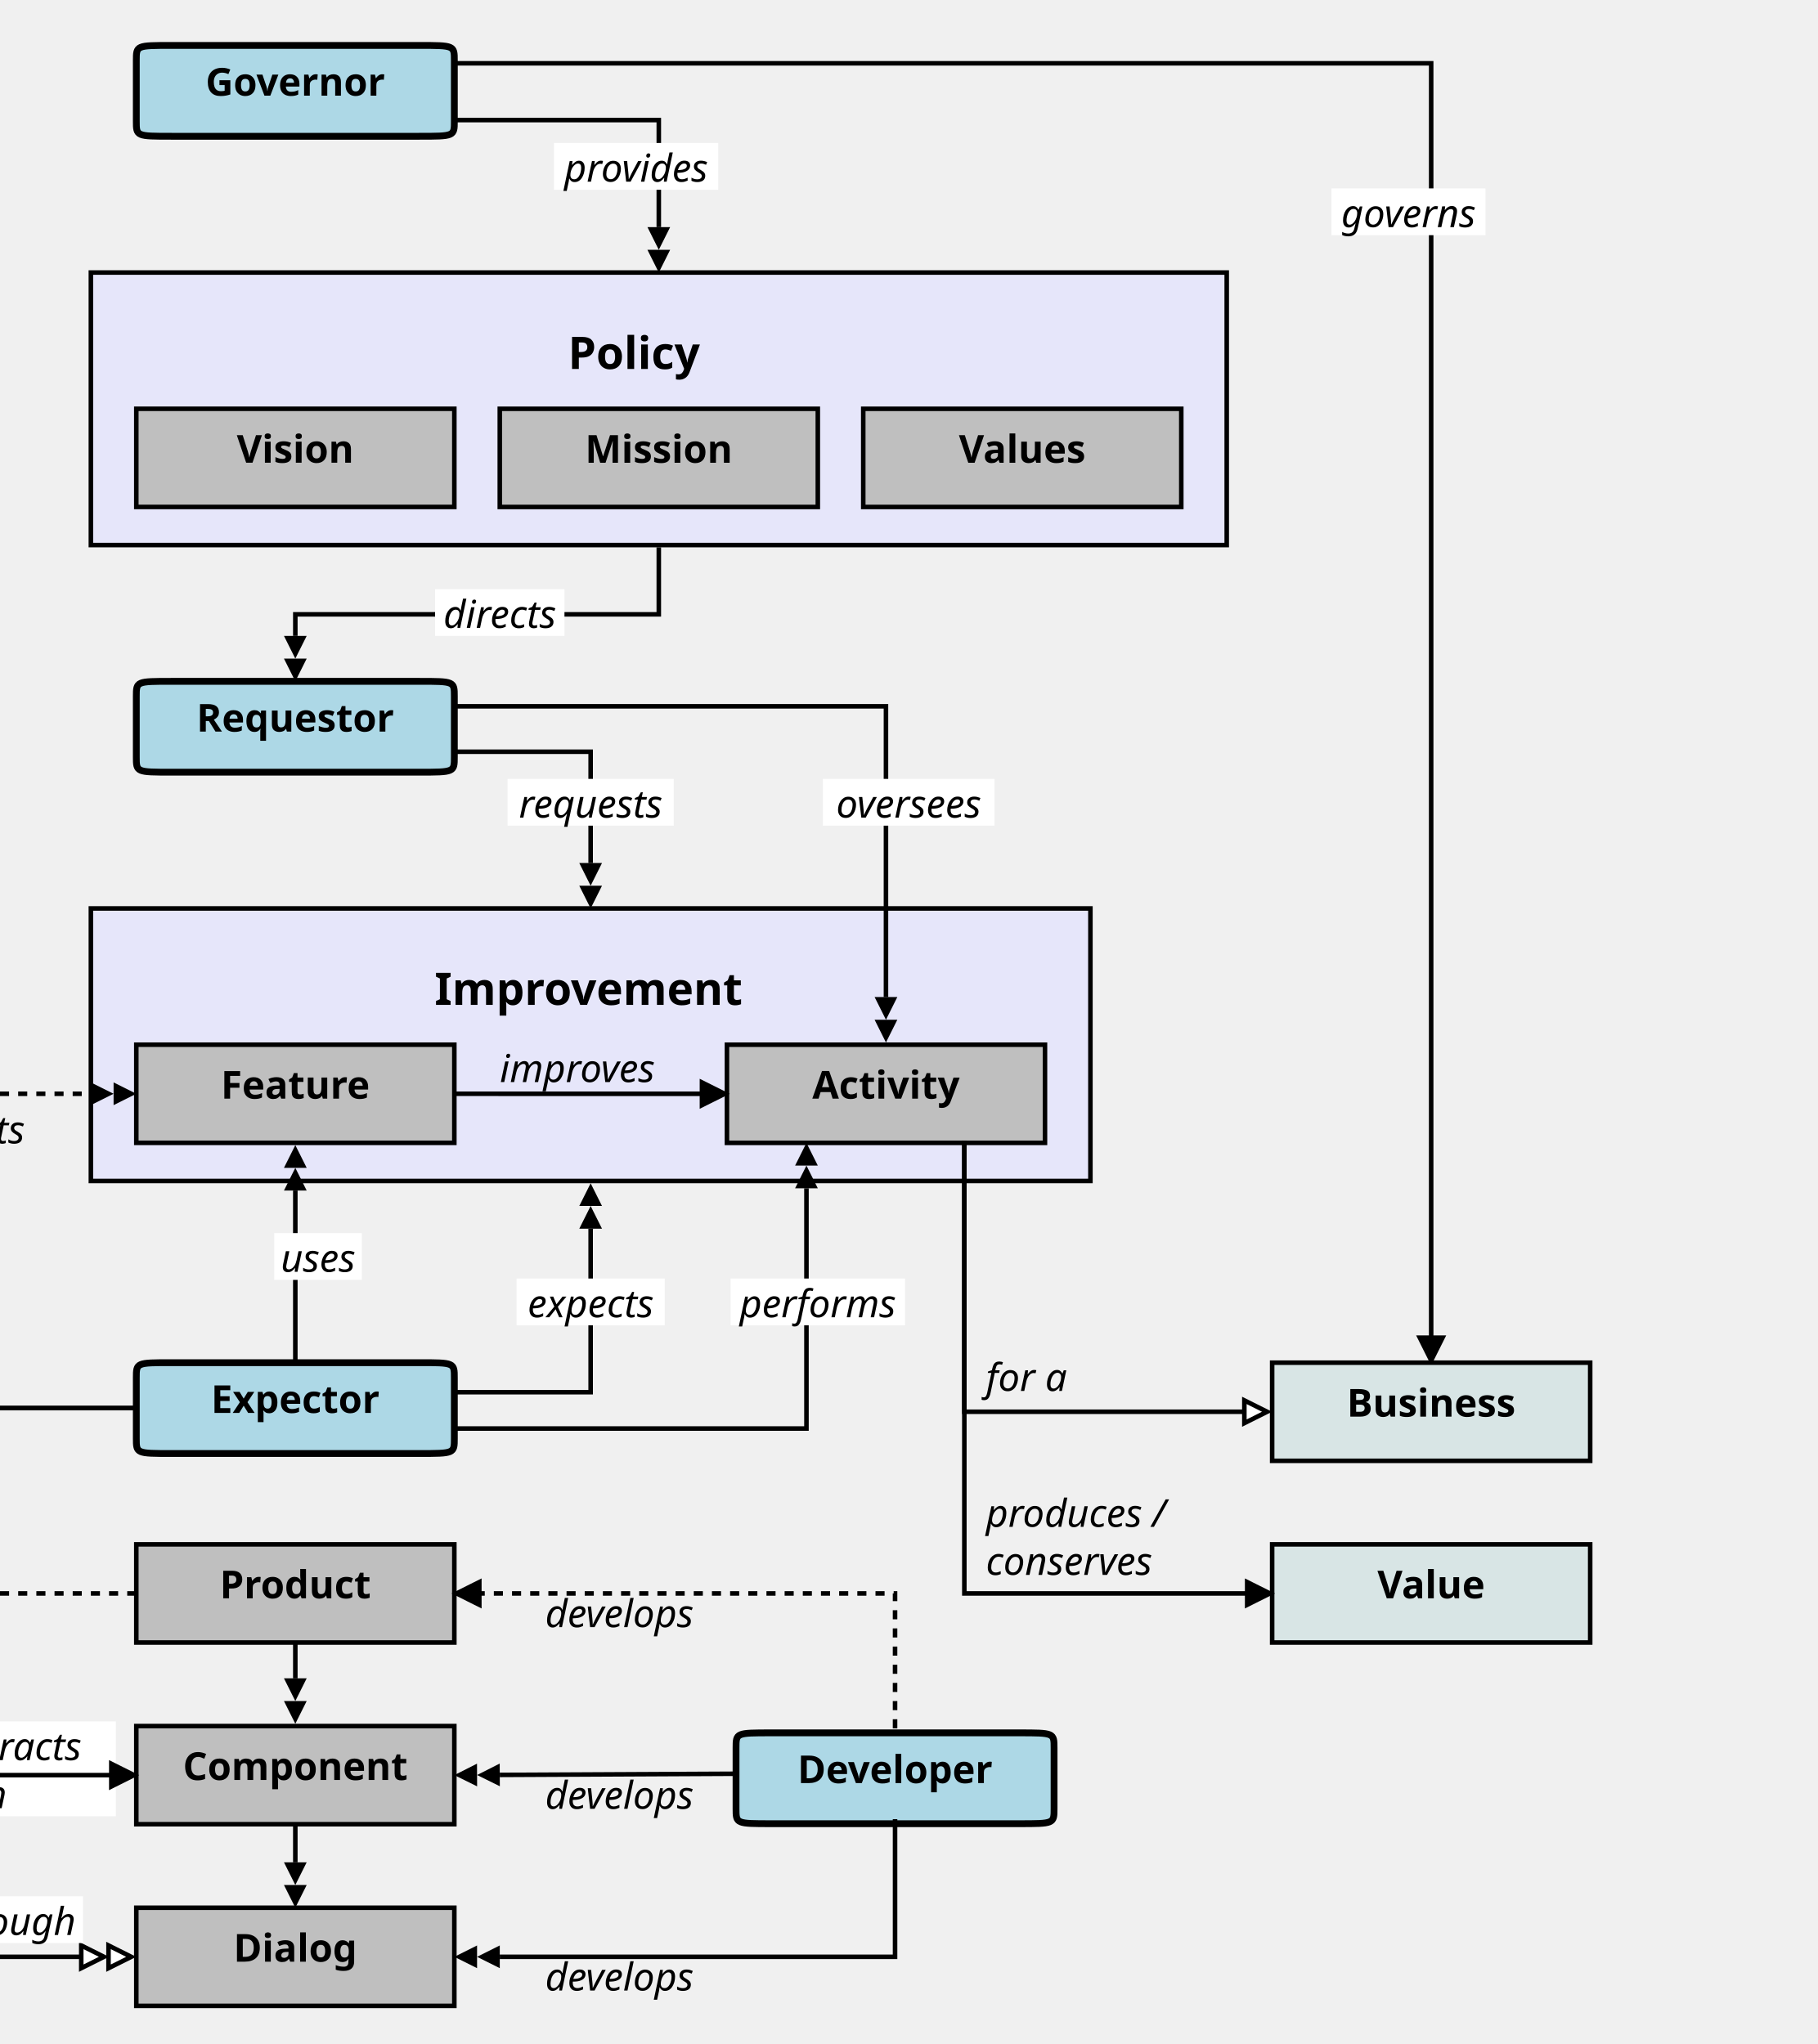
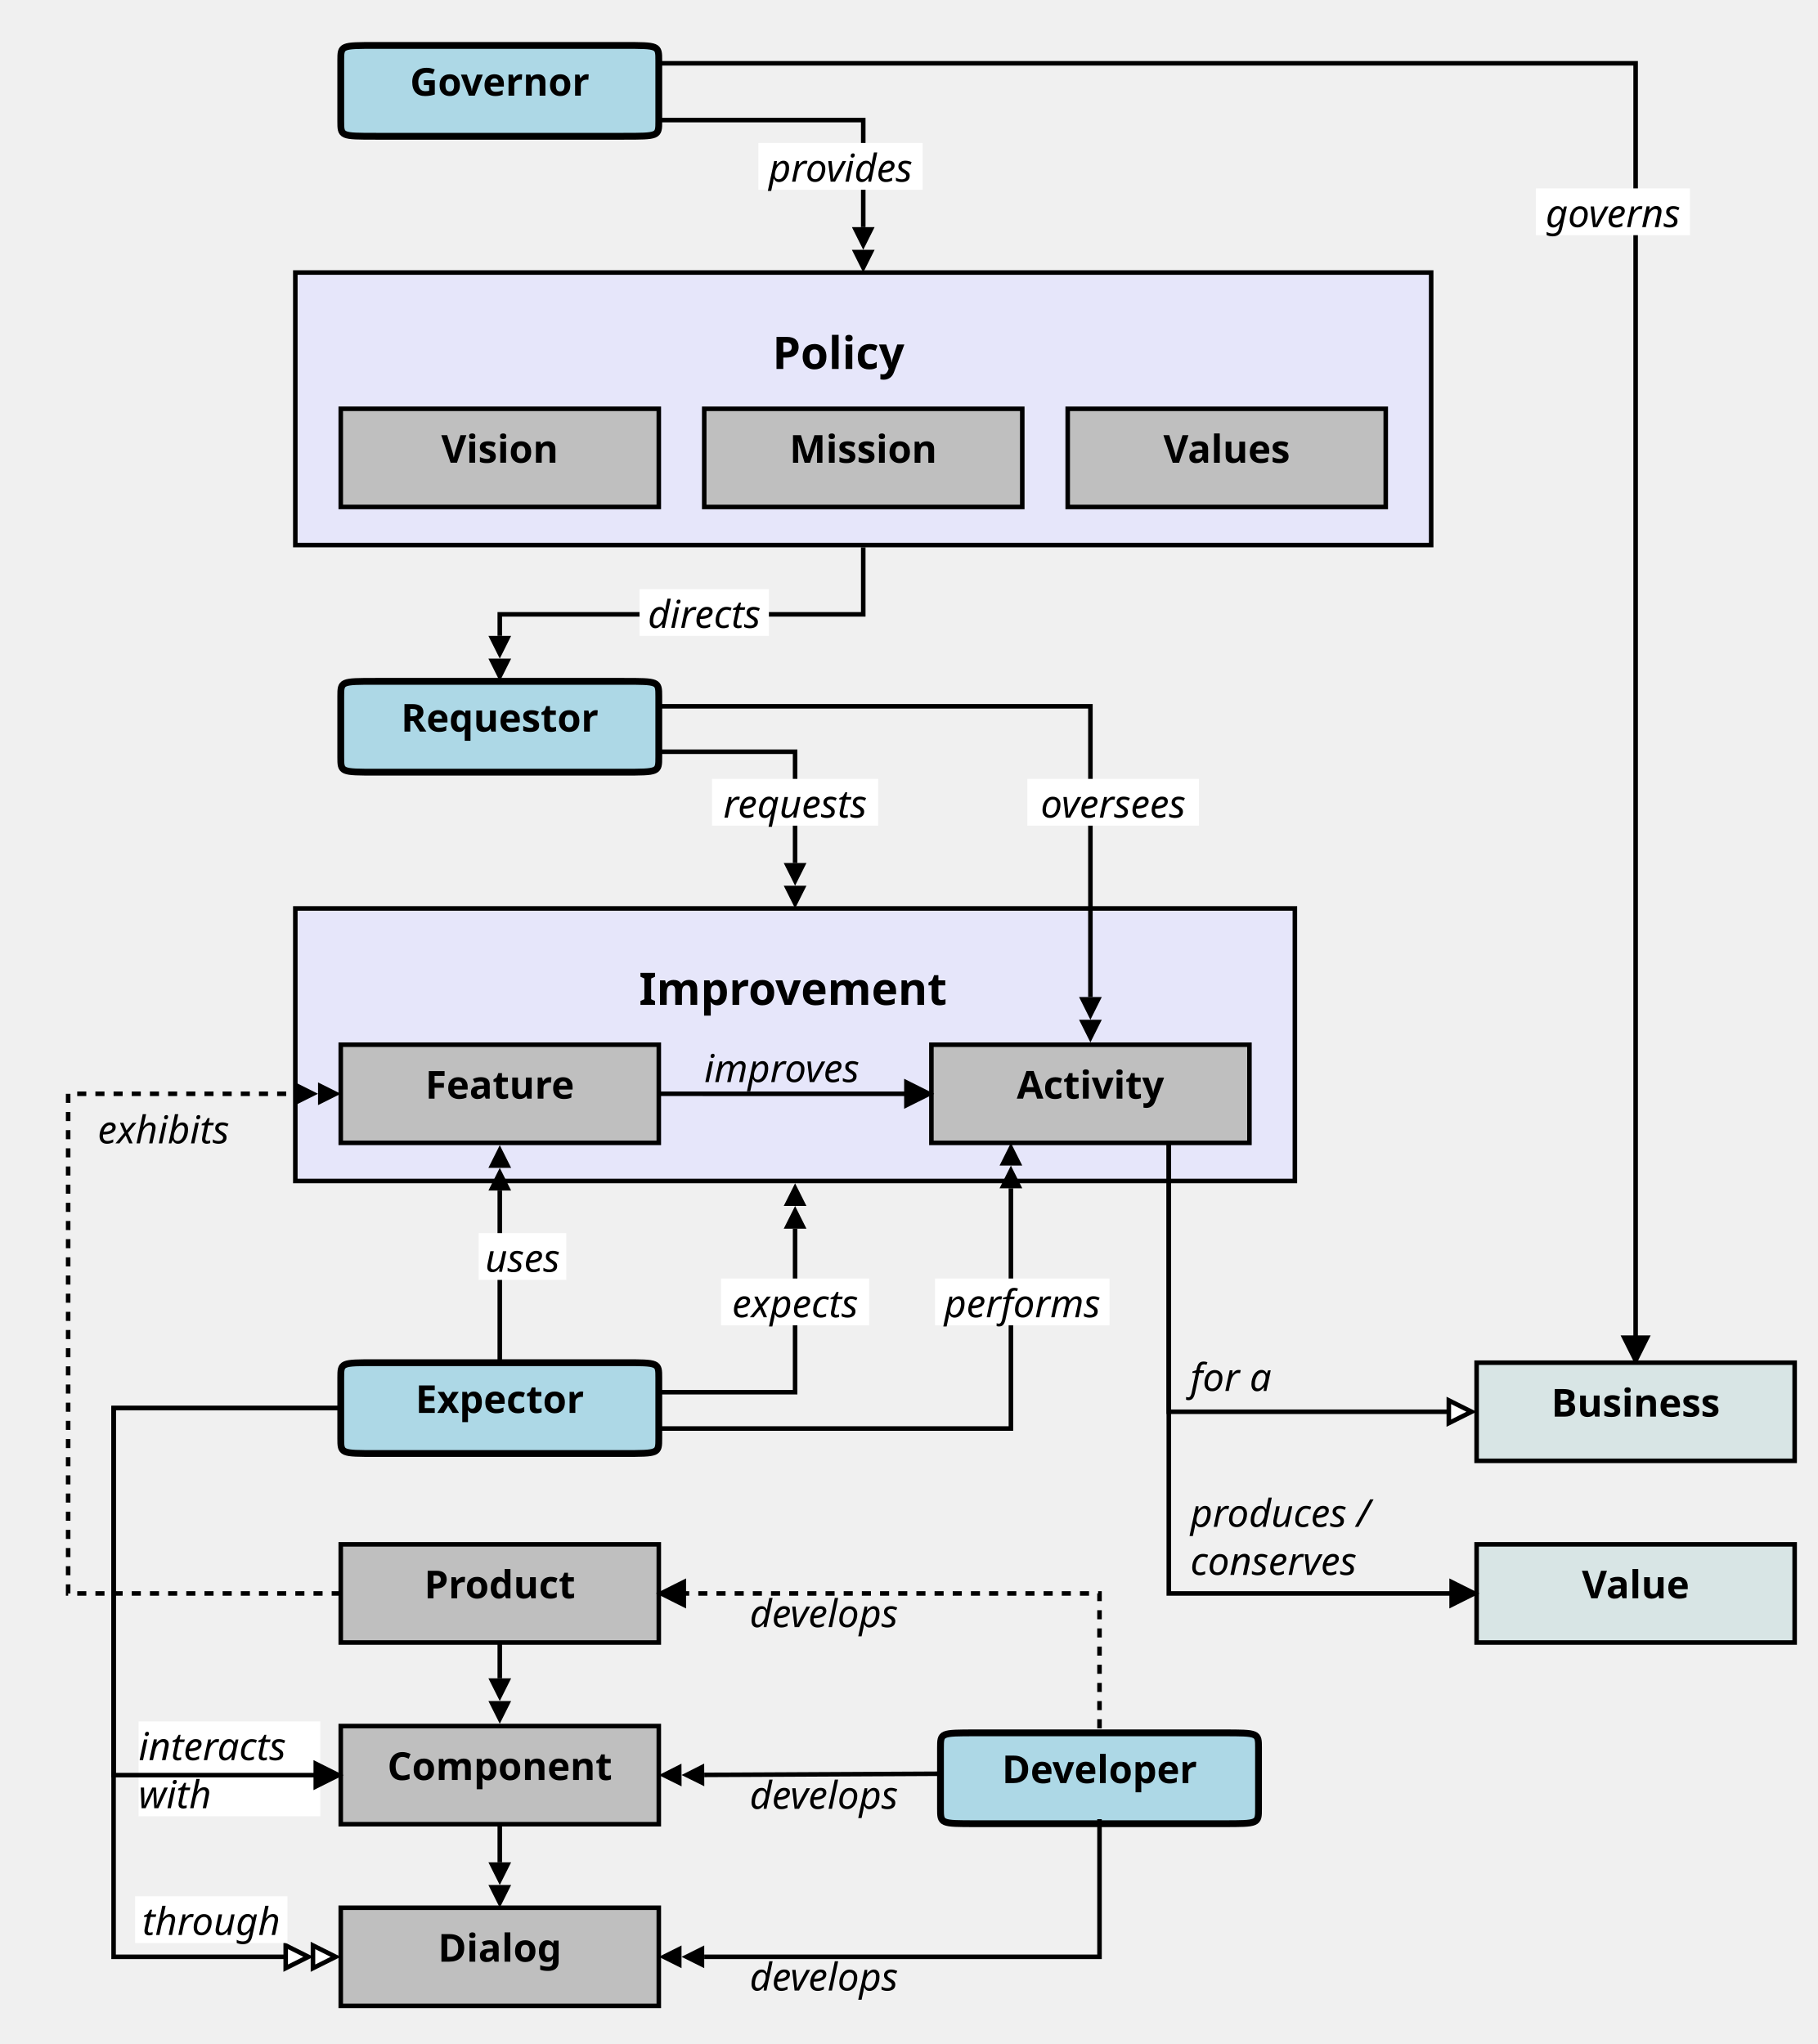
- <svg xmlns="http://www.w3.org/2000/svg" xmlns:xlink="http://www.w3.org/1999/xlink" width="800" height="900" viewbox="0 0 800 1000" preserveAspectRatio="xMidYMid meet">
+ <svg xmlns="http://www.w3.org/2000/svg" xmlns:xlink="http://www.w3.org/1999/xlink" width="800" height="900" transform="translate(90,0)">
  <a xlink:href="policy.html">
    <g>
      <rect style="fill: #e6e6fa" x="40" y="120" width="500" height="120" />
      <rect style="fill: none; fill-opacity:0; stroke-width: 2; stroke: #000000" x="40" y="120" width="500" height="120" />
      <text font-size="16.933" style="fill: #000000;text-anchor:middle;font-family:sans-serif;font-style:normal;font-weight:700" x="290" y="182.117">
        <tspan x="290" y="182.117" />
      </text>
    </g>
  </a>
  <a xlink:href="policy.html">
    <g>
      <rect style="fill: none; fill-opacity:0; stroke-width: 2; stroke: #e6e6fa" x="200" y="140" width="158.15" height="40" />
      <text font-size="19.756" style="fill: #000000;text-anchor:middle;font-family:sans-serif;font-style:normal;font-weight:700" x="279.075" y="162.453">
        <tspan x="279.075" y="162.453">Policy</tspan>
      </text>
    </g>
  </a>
  <a xlink:href="vision.html">
    <g>
      <rect style="fill: #bfbfbf" x="60" y="179.991" width="140" height="43.223" />
      <rect style="fill: none; fill-opacity:0; stroke-width: 2; stroke: #000000" x="60" y="179.991" width="140" height="43.223" />
      <text font-size="16.979" style="fill: #000000;text-anchor:middle;font-family:sans-serif;font-style:normal;font-weight:700" x="130" y="203.741">
        <tspan x="130" y="203.741">Vision</tspan>
      </text>
    </g>
  </a>
  <a xlink:href="governor.html">
    <g>
      <path style="fill: #add8e6" d="M 75.556 20 C 91.111,20 168.889,20 184.444,20 C 200,20 200,20 200,26.667 C 200,33.333 200,46.667 200,53.333 C 200,60 200,60 184.444,60 C 168.889,60 91.111,60 75.556,60 C 60,60 60,60 60,53.333 C 60,46.667 60,33.333 60,26.667 C 60,20 60,20 75.556,20z" />
      <path style="fill: none; fill-opacity:0; stroke-width: 3; stroke: #000000" d="M 75.556 20 C 91.111,20 168.889,20 184.444,20 C 200,20 200,20 200,26.667 C 200,33.333 200,46.667 200,53.333 C 200,60 200,60 184.444,60 C 168.889,60 91.111,60 75.556,60 C 60,60 60,60 60,53.333 C 60,46.667 60,33.333 60,26.667 C 60,20 60,20 75.556,20" />
      <path style="fill: none; fill-opacity:0; stroke-width: 0.3; stroke: #000000" d="M 75.556 20 C 91.111,20 168.889,20 184.444,20 C 200,20 200,20 200,26.667 C 200,33.333 200,46.667 200,53.333 C 200,60 200,60 184.444,60 C 168.889,60 91.111,60 75.556,60 C 60,60 60,60 60,53.333 C 60,46.667 60,33.333 60,26.667 C 60,20 60,20 75.556,20" />
      <line style="fill: none; fill-opacity:0; stroke-width: 0.3; stroke: #000000" x1="75.556" y1="60" x2="184.444" y2="60" />
      <line style="fill: none; fill-opacity:0; stroke-width: 0.3; stroke: #000000" x1="200" y1="26.667" x2="200" y2="53.333" />
      <line style="fill: none; fill-opacity:0; stroke-width: 0.3; stroke: #000000" x1="60" y1="26.667" x2="60" y2="53.333" />
      <line style="fill: none; fill-opacity:0; stroke-width: 0.3; stroke: #000000" x1="75.556" y1="20" x2="184.444" y2="20" />
      <text font-size="16.933" style="fill: #000000;text-anchor:middle;font-family:sans-serif;font-style:normal;font-weight:700" x="130" y="42.117">
        <tspan x="130" y="42.117">Governor</tspan>
      </text>
    </g>
  </a>
  <text font-size="12.8" style="fill: #000000;text-anchor:start;font-family:sans-serif;font-style:normal;font-weight:normal" x="290" y="180">
    <tspan x="290" y="180" />
  </text>
  <g>
    <polyline style="fill: none; fill-opacity:0; stroke-width: 2; stroke: #000000" points="200,53.333 200,52.875 290,52.875 290,100 " />
    <polygon style="fill: #000000" points="285,110 290,120 295,110 " />
    <polygon style="fill: #000000" points="285,100 290,110 295,100 " />
  </g>
  <g>
    <rect style="fill: #ffffff" x="243.85" y="62.95" width="72.3" height="20.6" />
    <text font-size="16.933" style="fill: #000000;text-anchor:middle;font-family:sans-serif;font-style:italic;font-weight:normal" x="280" y="80">
      <tspan x="280" y="80">provides</tspan>
    </text>
  </g>
  <g>
    <polyline style="fill: none; fill-opacity:0; stroke-width: 2; stroke: #000000" points="200,26.667 200,27.875 630,27.875 630,589 " />
    <polygon style="fill: #000000" points="625,589 630,599 635,589 " />
    <polygon style="fill: none; fill-opacity:0; stroke-width: 2; stroke: #000000" points="625,589 630,599 635,589 " />
  </g>
  <g>
    <rect style="fill: #ffffff" x="586.1" y="82.95" width="67.8" height="20.6" />
    <text font-size="16.933" style="fill: #000000;text-anchor:middle;font-family:sans-serif;font-style:italic;font-weight:normal" x="620" y="100">
      <tspan x="620" y="100">governs</tspan>
    </text>
  </g>
  <a xlink:href="business.html">
    <g>
      <rect style="fill: #d8e5e5" x="560" y="600" width="140" height="43.223" />
      <rect style="fill: none; fill-opacity:0; stroke-width: 2; stroke: #000000" x="560" y="600" width="140" height="43.223" />
      <text font-size="16.979" style="fill: #000000;text-anchor:middle;font-family:sans-serif;font-style:normal;font-weight:700" x="630" y="623.75">
        <tspan x="630" y="623.75">Business</tspan>
      </text>
    </g>
  </a>
  <a xlink:href="mission.html">
    <g>
      <rect style="fill: #bfbfbf" x="220" y="180" width="140" height="43.223" />
      <rect style="fill: none; fill-opacity:0; stroke-width: 2; stroke: #000000" x="220" y="180" width="140" height="43.223" />
      <text font-size="16.979" style="fill: #000000;text-anchor:middle;font-family:sans-serif;font-style:normal;font-weight:700" x="290" y="203.75">
        <tspan x="290" y="203.75">Mission</tspan>
      </text>
    </g>
  </a>
  <a xlink:href="value.html">
    <g>
      <rect style="fill: #bfbfbf" x="380" y="180" width="140" height="43.223" />
      <rect style="fill: none; fill-opacity:0; stroke-width: 2; stroke: #000000" x="380" y="180" width="140" height="43.223" />
      <text font-size="16.979" style="fill: #000000;text-anchor:middle;font-family:sans-serif;font-style:normal;font-weight:700" x="450" y="203.75">
        <tspan x="450" y="203.75">Values</tspan>
      </text>
    </g>
  </a>
  <a xlink:href="improvement.html">
    <g>
      <rect style="fill: #e6e6fa" x="40" y="400" width="440" height="120" />
      <rect style="fill: none; fill-opacity:0; stroke-width: 2; stroke: #000000" x="40" y="400" width="440" height="120" />
      <text font-size="16.933" style="fill: #000000;text-anchor:middle;font-family:sans-serif;font-style:normal;font-weight:700" x="260" y="462.117">
        <tspan x="260" y="462.117" />
      </text>
    </g>
  </a>
  <a xlink:href="improvement.html">
    <g>
      <rect style="fill: none; fill-opacity:0; stroke-width: 2; stroke: #e6e6fa" x="180" y="420" width="158.15" height="40" />
      <text font-size="19.756" style="fill: #000000;text-anchor:middle;font-family:sans-serif;font-style:normal;font-weight:700" x="259.075" y="442.453">
        <tspan x="259.075" y="442.453">Improvement</tspan>
      </text>
    </g>
  </a>
  <a xlink:href="feature.html">
    <g>
      <rect style="fill: #bfbfbf" x="60" y="459.991" width="140" height="43.223" />
      <rect style="fill: none; fill-opacity:0; stroke-width: 2; stroke: #000000" x="60" y="459.991" width="140" height="43.223" />
      <text font-size="16.979" style="fill: #000000;text-anchor:middle;font-family:sans-serif;font-style:normal;font-weight:700" x="130" y="483.741">
        <tspan x="130" y="483.741">Feature</tspan>
      </text>
    </g>
  </a>
  <a xlink:href="activity.html">
    <g>
      <rect style="fill: #bfbfbf" x="320" y="460" width="140" height="43.223" />
      <rect style="fill: none; fill-opacity:0; stroke-width: 2; stroke: #000000" x="320" y="460" width="140" height="43.223" />
      <text font-size="16.979" style="fill: #000000;text-anchor:middle;font-family:sans-serif;font-style:normal;font-weight:700" x="390" y="483.75">
        <tspan x="390" y="483.75">Activity</tspan>
      </text>
    </g>
  </a>
  <a xlink:href="requestor.html">
    <g>
      <path style="fill: #add8e6" d="M 75.556 300 C 91.111,300 168.889,300 184.444,300 C 200,300 200,300 200,306.667 C 200,313.333 200,326.667 200,333.333 C 200,340 200,340 184.444,340 C 168.889,340 91.111,340 75.556,340 C 60,340 60,340 60,333.333 C 60,326.667 60,313.333 60,306.667 C 60,300 60,300 75.556,300z" />
      <path style="fill: none; fill-opacity:0; stroke-width: 3; stroke: #000000" d="M 75.556 300 C 91.111,300 168.889,300 184.444,300 C 200,300 200,300 200,306.667 C 200,313.333 200,326.667 200,333.333 C 200,340 200,340 184.444,340 C 168.889,340 91.111,340 75.556,340 C 60,340 60,340 60,333.333 C 60,326.667 60,313.333 60,306.667 C 60,300 60,300 75.556,300" />
      <path style="fill: none; fill-opacity:0; stroke-width: 0.3; stroke: #000000" d="M 75.556 300 C 91.111,300 168.889,300 184.444,300 C 200,300 200,300 200,306.667 C 200,313.333 200,326.667 200,333.333 C 200,340 200,340 184.444,340 C 168.889,340 91.111,340 75.556,340 C 60,340 60,340 60,333.333 C 60,326.667 60,313.333 60,306.667 C 60,300 60,300 75.556,300" />
      <line style="fill: none; fill-opacity:0; stroke-width: 0.3; stroke: #000000" x1="75.556" y1="340" x2="184.444" y2="340" />
      <line style="fill: none; fill-opacity:0; stroke-width: 0.3; stroke: #000000" x1="200" y1="306.667" x2="200" y2="333.333" />
      <line style="fill: none; fill-opacity:0; stroke-width: 0.3; stroke: #000000" x1="60" y1="306.667" x2="60" y2="333.333" />
      <line style="fill: none; fill-opacity:0; stroke-width: 0.3; stroke: #000000" x1="75.556" y1="300" x2="184.444" y2="300" />
      <text font-size="16.933" style="fill: #000000;text-anchor:middle;font-family:sans-serif;font-style:normal;font-weight:700" x="130" y="322.117">
        <tspan x="130" y="322.117">Requestor</tspan>
      </text>
    </g>
  </a>
  <text font-size="12.8" style="fill: #000000;text-anchor:start;font-family:sans-serif;font-style:normal;font-weight:normal" x="260" y="460">
    <tspan x="260" y="460" />
  </text>
  <g>
    <line style="fill: none; fill-opacity:0; stroke-width: 2; stroke: #000000" x1="200" y1="481.602" x2="309" y2="481.611" />
    <polygon style="fill: #000000" points="309,486.611 319,481.611 309,476.611 " />
    <polygon style="fill: none; fill-opacity:0; stroke-width: 2; stroke: #000000" points="309,486.611 319,481.611 309,476.611 " />
  </g>
  <text font-size="16.933" style="fill: #000000;text-anchor:start;font-family:sans-serif;font-style:italic;font-weight:normal" x="220" y="476.45">
    <tspan x="220" y="476.45">improves</tspan>
  </text>
  <g>
    <polyline style="fill: none; fill-opacity:0; stroke-width: 2; stroke: #000000" points="200,320 200,331 260,331 260,380 " />
    <polygon style="fill: #000000" points="255,390 260,400 265,390 " />
    <polygon style="fill: #000000" points="255,380 260,390 265,380 " />
  </g>
  <g>
    <rect style="fill: #ffffff" x="223.425" y="342.95" width="73.15" height="20.6" />
    <text font-size="16.933" style="fill: #000000;text-anchor:middle;font-family:sans-serif;font-style:italic;font-weight:normal" x="260" y="360">
      <tspan x="260" y="360">requests</tspan>
    </text>
  </g>
  <g>
    <polyline style="fill: none; fill-opacity:0; stroke-width: 2; stroke: #000000" points="200,320 200,311 390,311 390,439.015 " />
    <polygon style="fill: #000000" points="385,449.015 390,459.015 395,449.015 " />
    <polygon style="fill: #000000" points="385,439.015 390,449.015 395,439.015 " />
  </g>
  <g>
    <rect style="fill: #ffffff" x="362.225" y="342.95" width="75.55" height="20.6" />
    <text font-size="16.933" style="fill: #000000;text-anchor:middle;font-family:sans-serif;font-style:italic;font-weight:normal" x="400" y="360">
      <tspan x="400" y="360">oversees</tspan>
    </text>
  </g>
  <a xlink:href="expector.html">
    <g>
      <path style="fill: #add8e6" d="M 75.556 600 C 91.111,600 168.889,600 184.444,600 C 200,600 200,600 200,606.667 C 200,613.333 200,626.667 200,633.333 C 200,640 200,640 184.444,640 C 168.889,640 91.111,640 75.556,640 C 60,640 60,640 60,633.333 C 60,626.667 60,613.333 60,606.667 C 60,600 60,600 75.556,600z" />
      <path style="fill: none; fill-opacity:0; stroke-width: 3; stroke: #000000" d="M 75.556 600 C 91.111,600 168.889,600 184.444,600 C 200,600 200,600 200,606.667 C 200,613.333 200,626.667 200,633.333 C 200,640 200,640 184.444,640 C 168.889,640 91.111,640 75.556,640 C 60,640 60,640 60,633.333 C 60,626.667 60,613.333 60,606.667 C 60,600 60,600 75.556,600" />
      <path style="fill: none; fill-opacity:0; stroke-width: 0.3; stroke: #000000" d="M 75.556 600 C 91.111,600 168.889,600 184.444,600 C 200,600 200,600 200,606.667 C 200,613.333 200,626.667 200,633.333 C 200,640 200,640 184.444,640 C 168.889,640 91.111,640 75.556,640 C 60,640 60,640 60,633.333 C 60,626.667 60,613.333 60,606.667 C 60,600 60,600 75.556,600" />
      <line style="fill: none; fill-opacity:0; stroke-width: 0.3; stroke: #000000" x1="75.556" y1="640" x2="184.444" y2="640" />
      <line style="fill: none; fill-opacity:0; stroke-width: 0.3; stroke: #000000" x1="200" y1="606.667" x2="200" y2="633.333" />
      <line style="fill: none; fill-opacity:0; stroke-width: 0.3; stroke: #000000" x1="60" y1="606.667" x2="60" y2="633.333" />
      <line style="fill: none; fill-opacity:0; stroke-width: 0.3; stroke: #000000" x1="75.556" y1="600" x2="184.444" y2="600" />
      <text font-size="16.933" style="fill: #000000;text-anchor:middle;font-family:sans-serif;font-style:normal;font-weight:700" x="130" y="622.117">
        <tspan x="130" y="622.117">Expector</tspan>
      </text>
    </g>
  </a>
  <g>
    <polyline style="fill: none; fill-opacity:0; stroke-width: 2; stroke: #000000" points="130,600 130,561 130,561 130,524.214 " />
    <polygon style="fill: #000000" points="135,514.214 130,504.214 125,514.214 " />
    <polygon style="fill: #000000" points="135,524.214 130,514.214 125,524.214 " />
  </g>
  <g>
    <rect style="fill: #ffffff" x="120.725" y="542.95" width="38.55" height="20.6" />
    <text font-size="16.933" style="fill: #000000;text-anchor:middle;font-family:sans-serif;font-style:italic;font-weight:normal" x="140" y="560">
      <tspan x="140" y="560">uses</tspan>
    </text>
  </g>
  <g>
    <polyline style="fill: none; fill-opacity:0; stroke-width: 2; stroke: #000000" points="200,606.667 200,613 260,613 260,541.008 " />
    <polygon style="fill: #000000" points="265,531.008 260,521.008 255,531.008 " />
    <polygon style="fill: #000000" points="265,541.008 260,531.008 255,541.008 " />
  </g>
  <g>
    <polyline style="fill: none; fill-opacity:0; stroke-width: 2; stroke: #000000" points="200,620 200,629 355,629 355,523.223 " />
    <polygon style="fill: #000000" points="360,513.223 355,503.223 350,513.223 " />
    <polygon style="fill: #000000" points="360,523.223 355,513.223 350,523.223 " />
  </g>
  <g>
    <rect style="fill: #ffffff" x="227.4" y="562.95" width="65.2" height="20.6" />
    <text font-size="16.933" style="fill: #000000;text-anchor:middle;font-family:sans-serif;font-style:italic;font-weight:normal" x="260" y="580">
      <tspan x="260" y="580">expects</tspan>
    </text>
  </g>
  <g>
    <rect style="fill: #ffffff" x="321.6" y="562.95" width="76.8" height="20.6" />
    <text font-size="16.933" style="fill: #000000;text-anchor:middle;font-family:sans-serif;font-style:italic;font-weight:normal" x="360" y="580">
      <tspan x="360" y="580">performs</tspan>
    </text>
  </g>
  <a xlink:href="value.html">
    <g>
      <rect style="fill: #d8e5e5" x="560" y="680" width="140" height="43.223" />
      <rect style="fill: none; fill-opacity:0; stroke-width: 2; stroke: #000000" x="560" y="680" width="140" height="43.223" />
      <text font-size="16.979" style="fill: #000000;text-anchor:middle;font-family:sans-serif;font-style:normal;font-weight:700" x="630" y="703.75">
        <tspan x="630" y="703.75">Value</tspan>
      </text>
    </g>
  </a>
  <text font-size="12.8" style="fill: #000000;text-anchor:start;font-family:sans-serif;font-style:normal;font-weight:normal" x="527.7" y="334.55">
    <tspan x="527.7" y="334.55" />
  </text>
  <text font-size="16.933" style="fill: #000000;text-anchor:start;font-family:sans-serif;font-style:italic;font-weight:normal" x="434" y="612.45">
    <tspan x="434" y="612.45">for a</tspan>
  </text>
  <text font-size="16.933" style="fill: #000000;text-anchor:start;font-family:sans-serif;font-style:italic;font-weight:normal" x="434" y="672.283">
    <tspan x="434" y="672.283">produces / </tspan>
    <tspan x="434" y="693.45">conserves</tspan>
  </text>
  <g>
    <polyline style="fill: none; fill-opacity:0; stroke-width: 2; stroke: #000000" points="425,503.223 424.5,503.223 424.5,621.612 547.764,621.612 " />
    <polygon style="fill: #ffffff" points="547.764,626.612 557.764,621.612 547.764,616.612 " />
    <polygon style="fill: none; fill-opacity:0; stroke-width: 2; stroke: #000000" points="547.764,626.612 557.764,621.612 547.764,616.612 " />
  </g>
  <g>
    <polyline style="fill: none; fill-opacity:0; stroke-width: 2; stroke: #000000" points="425,503.223 424.5,503.223 424.5,701.612 549,701.612 " />
    <polygon style="fill: #000000" points="549,706.612 559,701.612 549,696.612 " />
    <polygon style="fill: none; fill-opacity:0; stroke-width: 2; stroke: #000000" points="549,706.612 559,701.612 549,696.612 " />
  </g>
  <a xlink:href="developer.html">
    <g>
      <path style="fill: #add8e6" d="M 339.556 763 C 355.111,763 432.889,763 448.444,763 C 464,763 464,763 464,769.667 C 464,776.333 464,789.667 464,796.333 C 464,803 464,803 448.444,803 C 432.889,803 355.111,803 339.556,803 C 324,803 324,803 324,796.333 C 324,789.667 324,776.333 324,769.667 C 324,763 324,763 339.556,763z" />
      <path style="fill: none; fill-opacity:0; stroke-width: 3; stroke: #000000" d="M 339.556 763 C 355.111,763 432.889,763 448.444,763 C 464,763 464,763 464,769.667 C 464,776.333 464,789.667 464,796.333 C 464,803 464,803 448.444,803 C 432.889,803 355.111,803 339.556,803 C 324,803 324,803 324,796.333 C 324,789.667 324,776.333 324,769.667 C 324,763 324,763 339.556,763" />
      <path style="fill: none; fill-opacity:0; stroke-width: 0.3; stroke: #000000" d="M 339.556 763 C 355.111,763 432.889,763 448.444,763 C 464,763 464,763 464,769.667 C 464,776.333 464,789.667 464,796.333 C 464,803 464,803 448.444,803 C 432.889,803 355.111,803 339.556,803 C 324,803 324,803 324,796.333 C 324,789.667 324,776.333 324,769.667 C 324,763 324,763 339.556,763" />
      <line style="fill: none; fill-opacity:0; stroke-width: 0.3; stroke: #000000" x1="339.556" y1="803" x2="448.444" y2="803" />
      <line style="fill: none; fill-opacity:0; stroke-width: 0.3; stroke: #000000" x1="464" y1="769.667" x2="464" y2="796.333" />
      <line style="fill: none; fill-opacity:0; stroke-width: 0.3; stroke: #000000" x1="324" y1="769.667" x2="324" y2="796.333" />
      <line style="fill: none; fill-opacity:0; stroke-width: 0.3; stroke: #000000" x1="339.556" y1="763" x2="448.444" y2="763" />
      <text font-size="16.933" style="fill: #000000;text-anchor:middle;font-family:sans-serif;font-style:normal;font-weight:700" x="394" y="785.117">
        <tspan x="394" y="785.117">Developer</tspan>
      </text>
    </g>
  </a>
  <g>
    <rect style="fill: #ffffff" x="-29" y="757.95" width="80" height="41.767" />
    <text font-size="16.933" style="fill: #000000;text-anchor:start;font-family:sans-serif;font-style:italic;font-weight:normal" x="-29" y="775">
      <tspan x="-29" y="775">interacts </tspan>
      <tspan x="-29" y="796.167">with</tspan>
    </text>
  </g>
  <a xlink:href="dialog.html">
    <g>
      <rect style="fill: #bfbfbf" x="60" y="840" width="140" height="43.223" />
      <rect style="fill: none; fill-opacity:0; stroke-width: 2; stroke: #000000" x="60" y="840" width="140" height="43.223" />
      <text font-size="16.979" style="fill: #000000;text-anchor:middle;font-family:sans-serif;font-style:normal;font-weight:700" x="130" y="863.75">
        <tspan x="130" y="863.75">Dialog</tspan>
      </text>
    </g>
  </a>
  <a xlink:href="component.html">
    <g>
      <rect style="fill: #bfbfbf" x="60" y="760" width="140" height="43.223" />
      <rect style="fill: none; fill-opacity:0; stroke-width: 2; stroke: #000000" x="60" y="760" width="140" height="43.223" />
      <text font-size="16.979" style="fill: #000000;text-anchor:middle;font-family:sans-serif;font-style:normal;font-weight:700" x="130" y="783.75">
        <tspan x="130" y="783.75">Component</tspan>
      </text>
    </g>
  </a>
  <a xlink:href="product.html">
    <g>
      <rect style="fill: #bfbfbf" x="60" y="680" width="140" height="43.223" />
      <rect style="fill: none; fill-opacity:0; stroke-width: 2; stroke: #000000" x="60" y="680" width="140" height="43.223" />
      <text font-size="16.979" style="fill: #000000;text-anchor:middle;font-family:sans-serif;font-style:normal;font-weight:700" x="130" y="703.75">
        <tspan x="130" y="703.75">Product</tspan>
      </text>
    </g>
  </a>
  <g>
    <polyline style="fill: none; fill-opacity:0; stroke-width: 2; stroke: #000000" points="60,620 -40,620 -40,861.612 35.764,861.612 " />
    <polygon style="fill: #ffffff" points="46.764,866.612 57.764,861.612 46.764,856.612 " />
    <polygon style="fill: #ffffff" points="35.764,866.612 46.764,861.612 35.764,856.612 " />
    <polygon style="fill: none; fill-opacity:0; stroke-width: 2; stroke: #000000" points="47.764,866.612 57.764,861.612 47.764,856.612 " />
    <polygon style="fill: none; fill-opacity:0; stroke-width: 2; stroke: #000000" points="35.764,866.612 45.764,861.612 35.764,856.612 " />
  </g>
  <g>
    <polyline style="fill: none; fill-opacity:0; stroke-width: 2; stroke: #000000" points="60,620 -40,620 -40,781.612 49,781.612 " />
    <polygon style="fill: #000000" points="49,786.612 59,781.612 49,776.612 " />
    <polygon style="fill: none; fill-opacity:0; stroke-width: 2; stroke: #000000" points="49,786.612 59,781.612 49,776.612 " />
  </g>
  <g>
    <rect style="fill: #ffffff" x="-30.525" y="834.95" width="67.05" height="20.6" />
    <text font-size="16.933" style="fill: #000000;text-anchor:middle;font-family:sans-serif;font-style:italic;font-weight:normal" x="3" y="852">
      <tspan x="3" y="852">through</tspan>
    </text>
  </g>
  <g>
    <line style="fill: none; fill-opacity:0; stroke-width: 2; stroke: #000000" x1="324" y1="781" x2="220" y2="781.513" />
    <polygon style="fill: #000000" points="209.975,776.562 200,781.612 210.025,786.562 " />
    <polygon style="fill: #000000" points="219.975,776.513 210,781.562 220.024,786.513 " />
  </g>
  <text font-size="16.933" style="fill: #000000;text-anchor:start;font-family:sans-serif;font-style:italic;font-weight:normal" x="240" y="796.45">
    <tspan x="240" y="796.45">develops</tspan>
  </text>
  <text font-size="16.933" style="fill: #000000;text-anchor:start;font-family:sans-serif;font-style:italic;font-weight:normal" x="240" y="876.45">
    <tspan x="240" y="876.45">develops</tspan>
  </text>
  <g>
    <line style="fill: none; fill-opacity:0; stroke-width: 2; stroke: #000000" x1="130" y1="723.223" x2="130" y2="738.996" />
    <polygon style="fill: #000000" points="125,748.996 130,758.996 135,748.996 " />
    <polygon style="fill: #000000" points="125,738.996 130,748.996 135,738.996 " />
  </g>
  <g>
    <line style="fill: none; fill-opacity:0; stroke-width: 2; stroke: #000000" x1="130" y1="803.223" x2="130" y2="820" />
    <polygon style="fill: #000000" points="125,830 130,840 135,830 " />
    <polygon style="fill: #000000" points="125,820 130,830 135,820 " />
  </g>
  <text font-size="16.933" style="fill: #000000;text-anchor:start;font-family:sans-serif;font-style:italic;font-weight:normal" x="240" y="716.45">
    <tspan x="240" y="716.45">develops</tspan>
  </text>
  <g>
    <polyline style="fill: none; fill-opacity:0; stroke-width: 2; stroke-dasharray: 4; stroke: #000000" points="60,701.612 -60,701.612 -60,481.602 40,481.602 " />
    <polygon style="fill: #000000" points="50,486.602 60,481.602 50,476.602 " />
    <polygon style="fill: #000000" points="40,486.602 50,481.602 40,476.602 " />
  </g>
  <text font-size="16.933" style="fill: #000000;text-anchor:start;font-family:sans-serif;font-style:italic;font-weight:normal" x="-47" y="503.45">
    <tspan x="-47" y="503.45">exhibits</tspan>
  </text>
  <g>
    <polyline style="fill: none; fill-opacity:0; stroke-width: 2; stroke-dasharray: 4; stroke: #000000" points="394,761 394,701.612 211,701.612 " />
    <polygon style="fill: #000000" points="211,696.612 201,701.612 211,706.612 " />
    <polygon style="fill: none; fill-opacity:0; stroke-width: 2; stroke: #000000" points="211,696.612 201,701.612 211,706.612 " />
  </g>
  <g>
    <polyline style="fill: none; fill-opacity:0; stroke-width: 2; stroke: #000000" points="394,801 394,861.612 220,861.612 " />
    <polygon style="fill: #000000" points="210,856.612 200,861.612 210,866.612 " />
    <polygon style="fill: #000000" points="220,856.612 210,861.612 220,866.612 " />
  </g>
  <g>
    <polyline style="fill: none; fill-opacity:0; stroke-width: 2; stroke: #000000" points="290,241.007 290,270.504 130,270.504 130,280 " />
    <polygon style="fill: #000000" points="125,290 130,300 135,290 " />
    <polygon style="fill: #000000" points="125,280 130,290 135,280 " />
  </g>
  <g>
    <rect style="fill: #ffffff" x="191.525" y="259.414" width="56.95" height="20.6" />
    <text font-size="16.933" style="fill: #000000;text-anchor:middle;font-family:sans-serif;font-style:italic;font-weight:normal" x="220" y="276.464">
      <tspan x="220" y="276.464">directs</tspan>
    </text>
  </g>
</svg>
